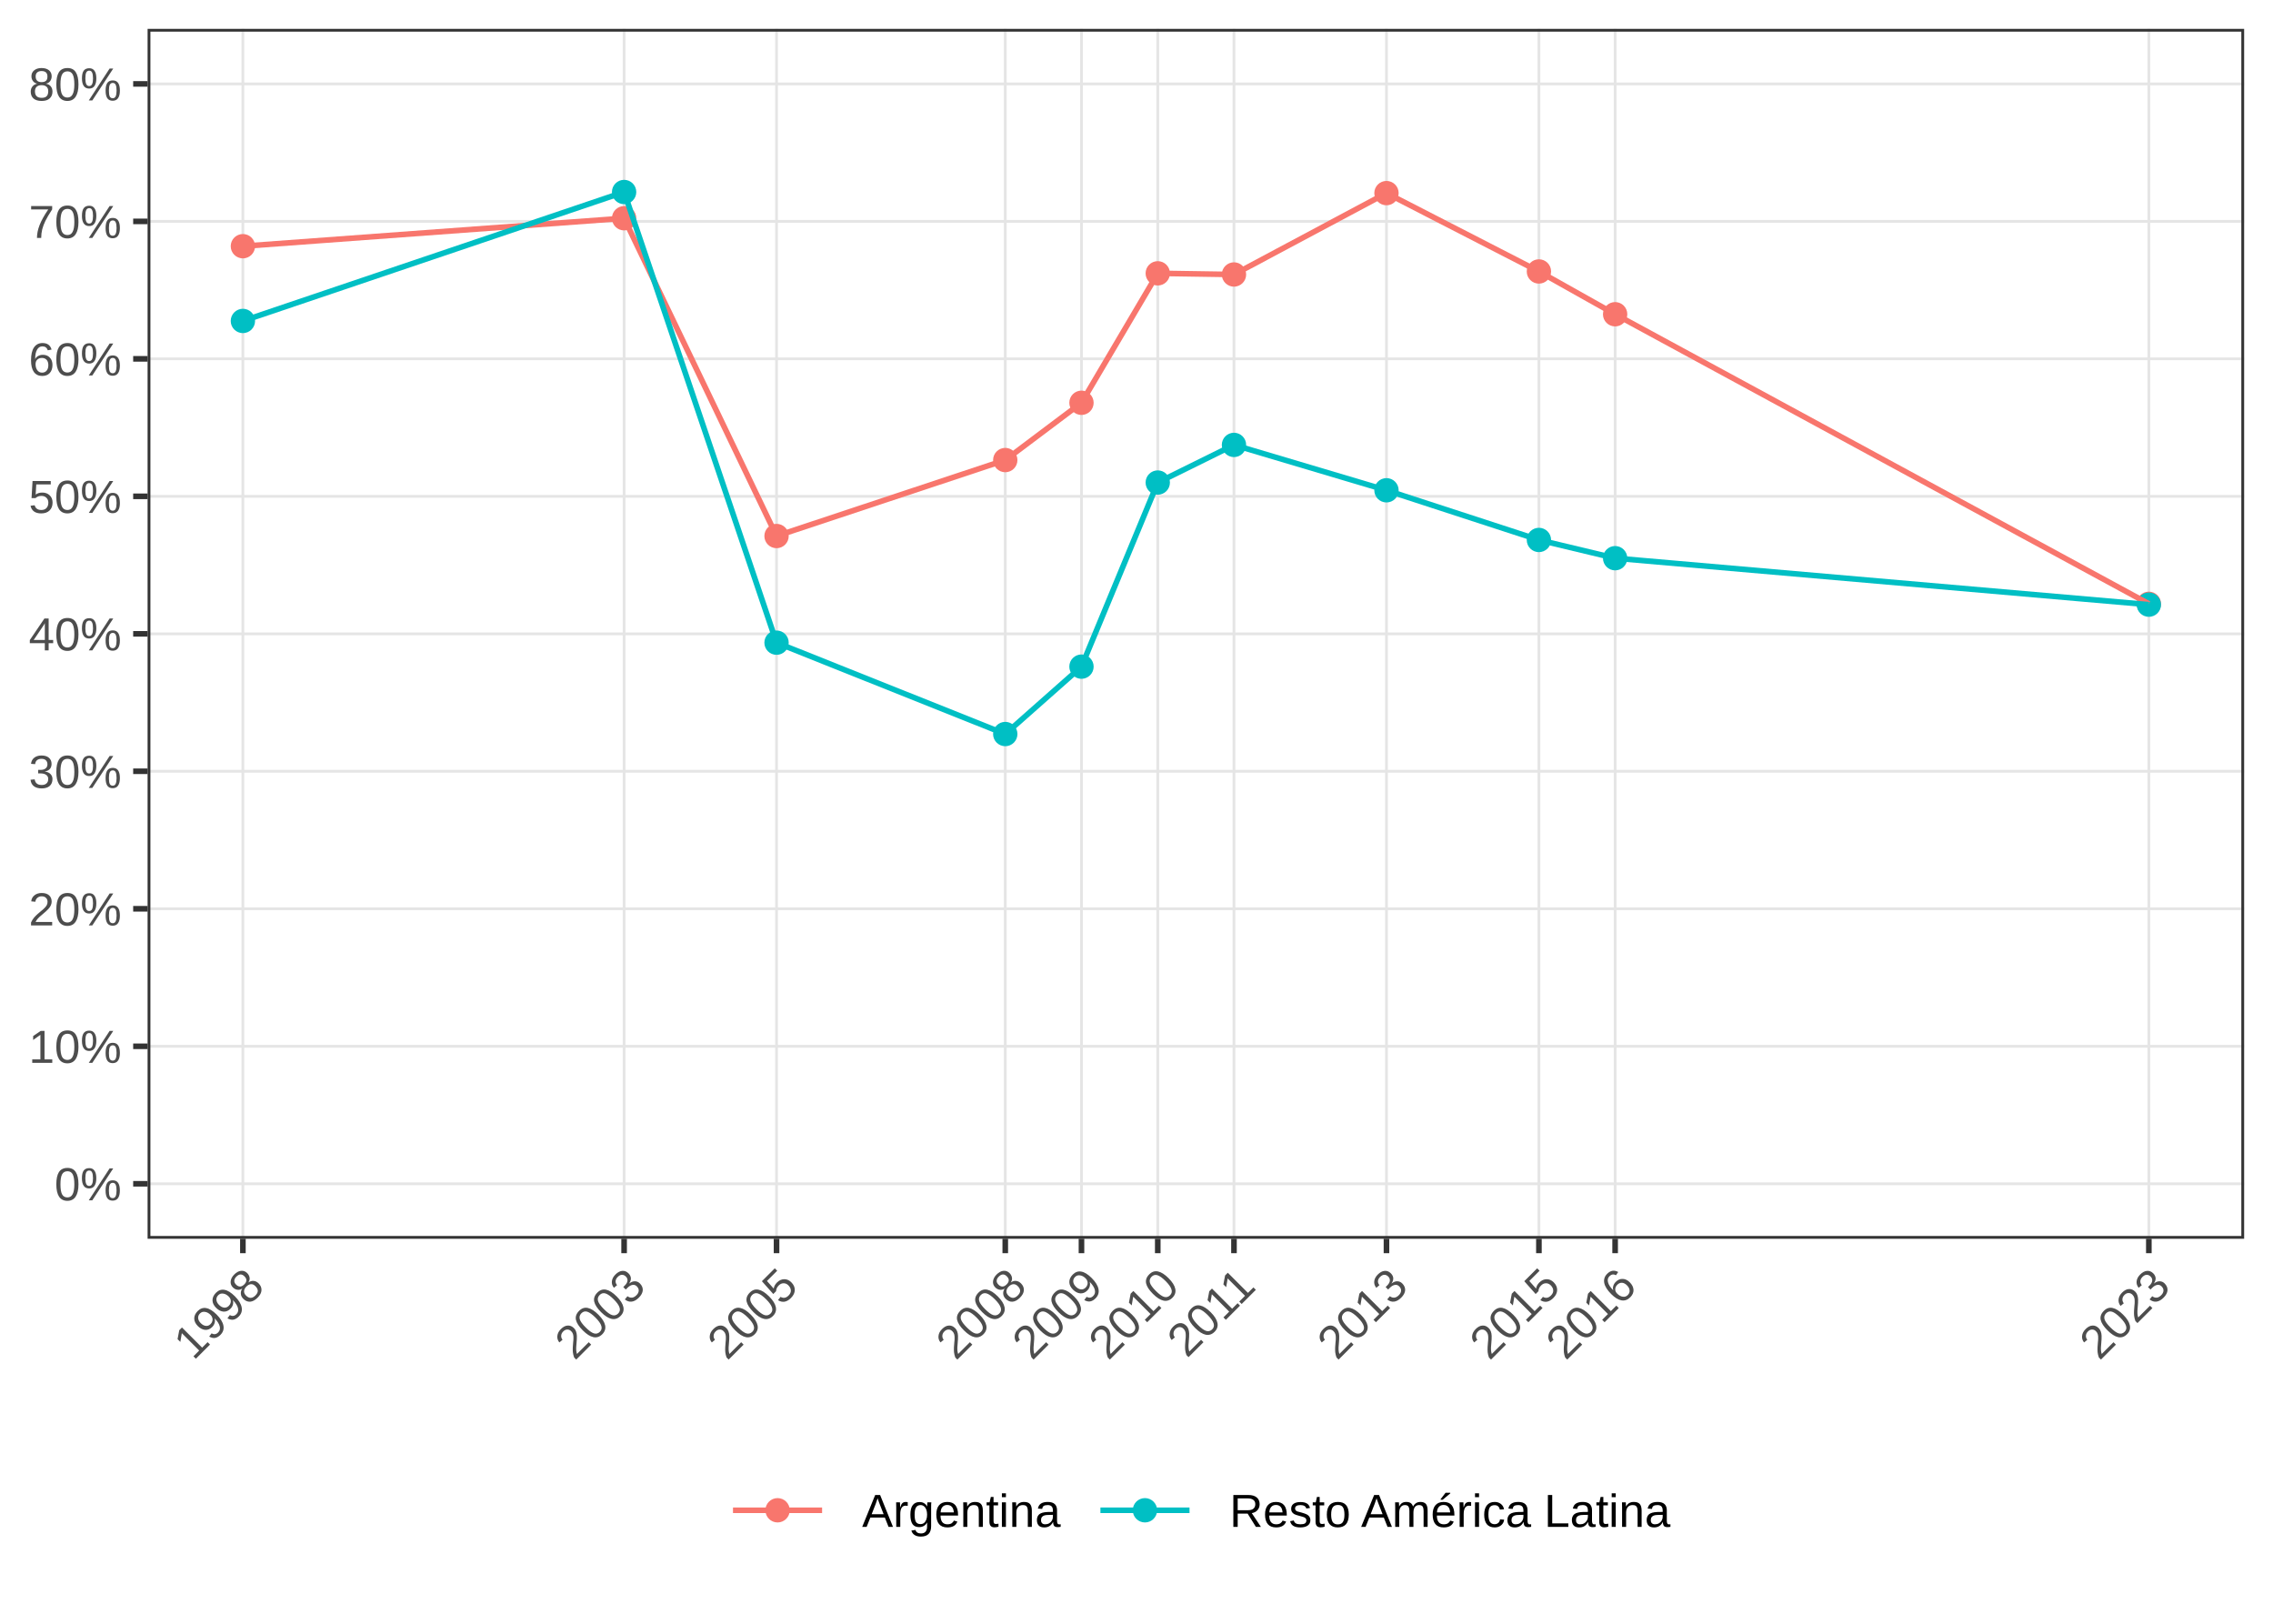
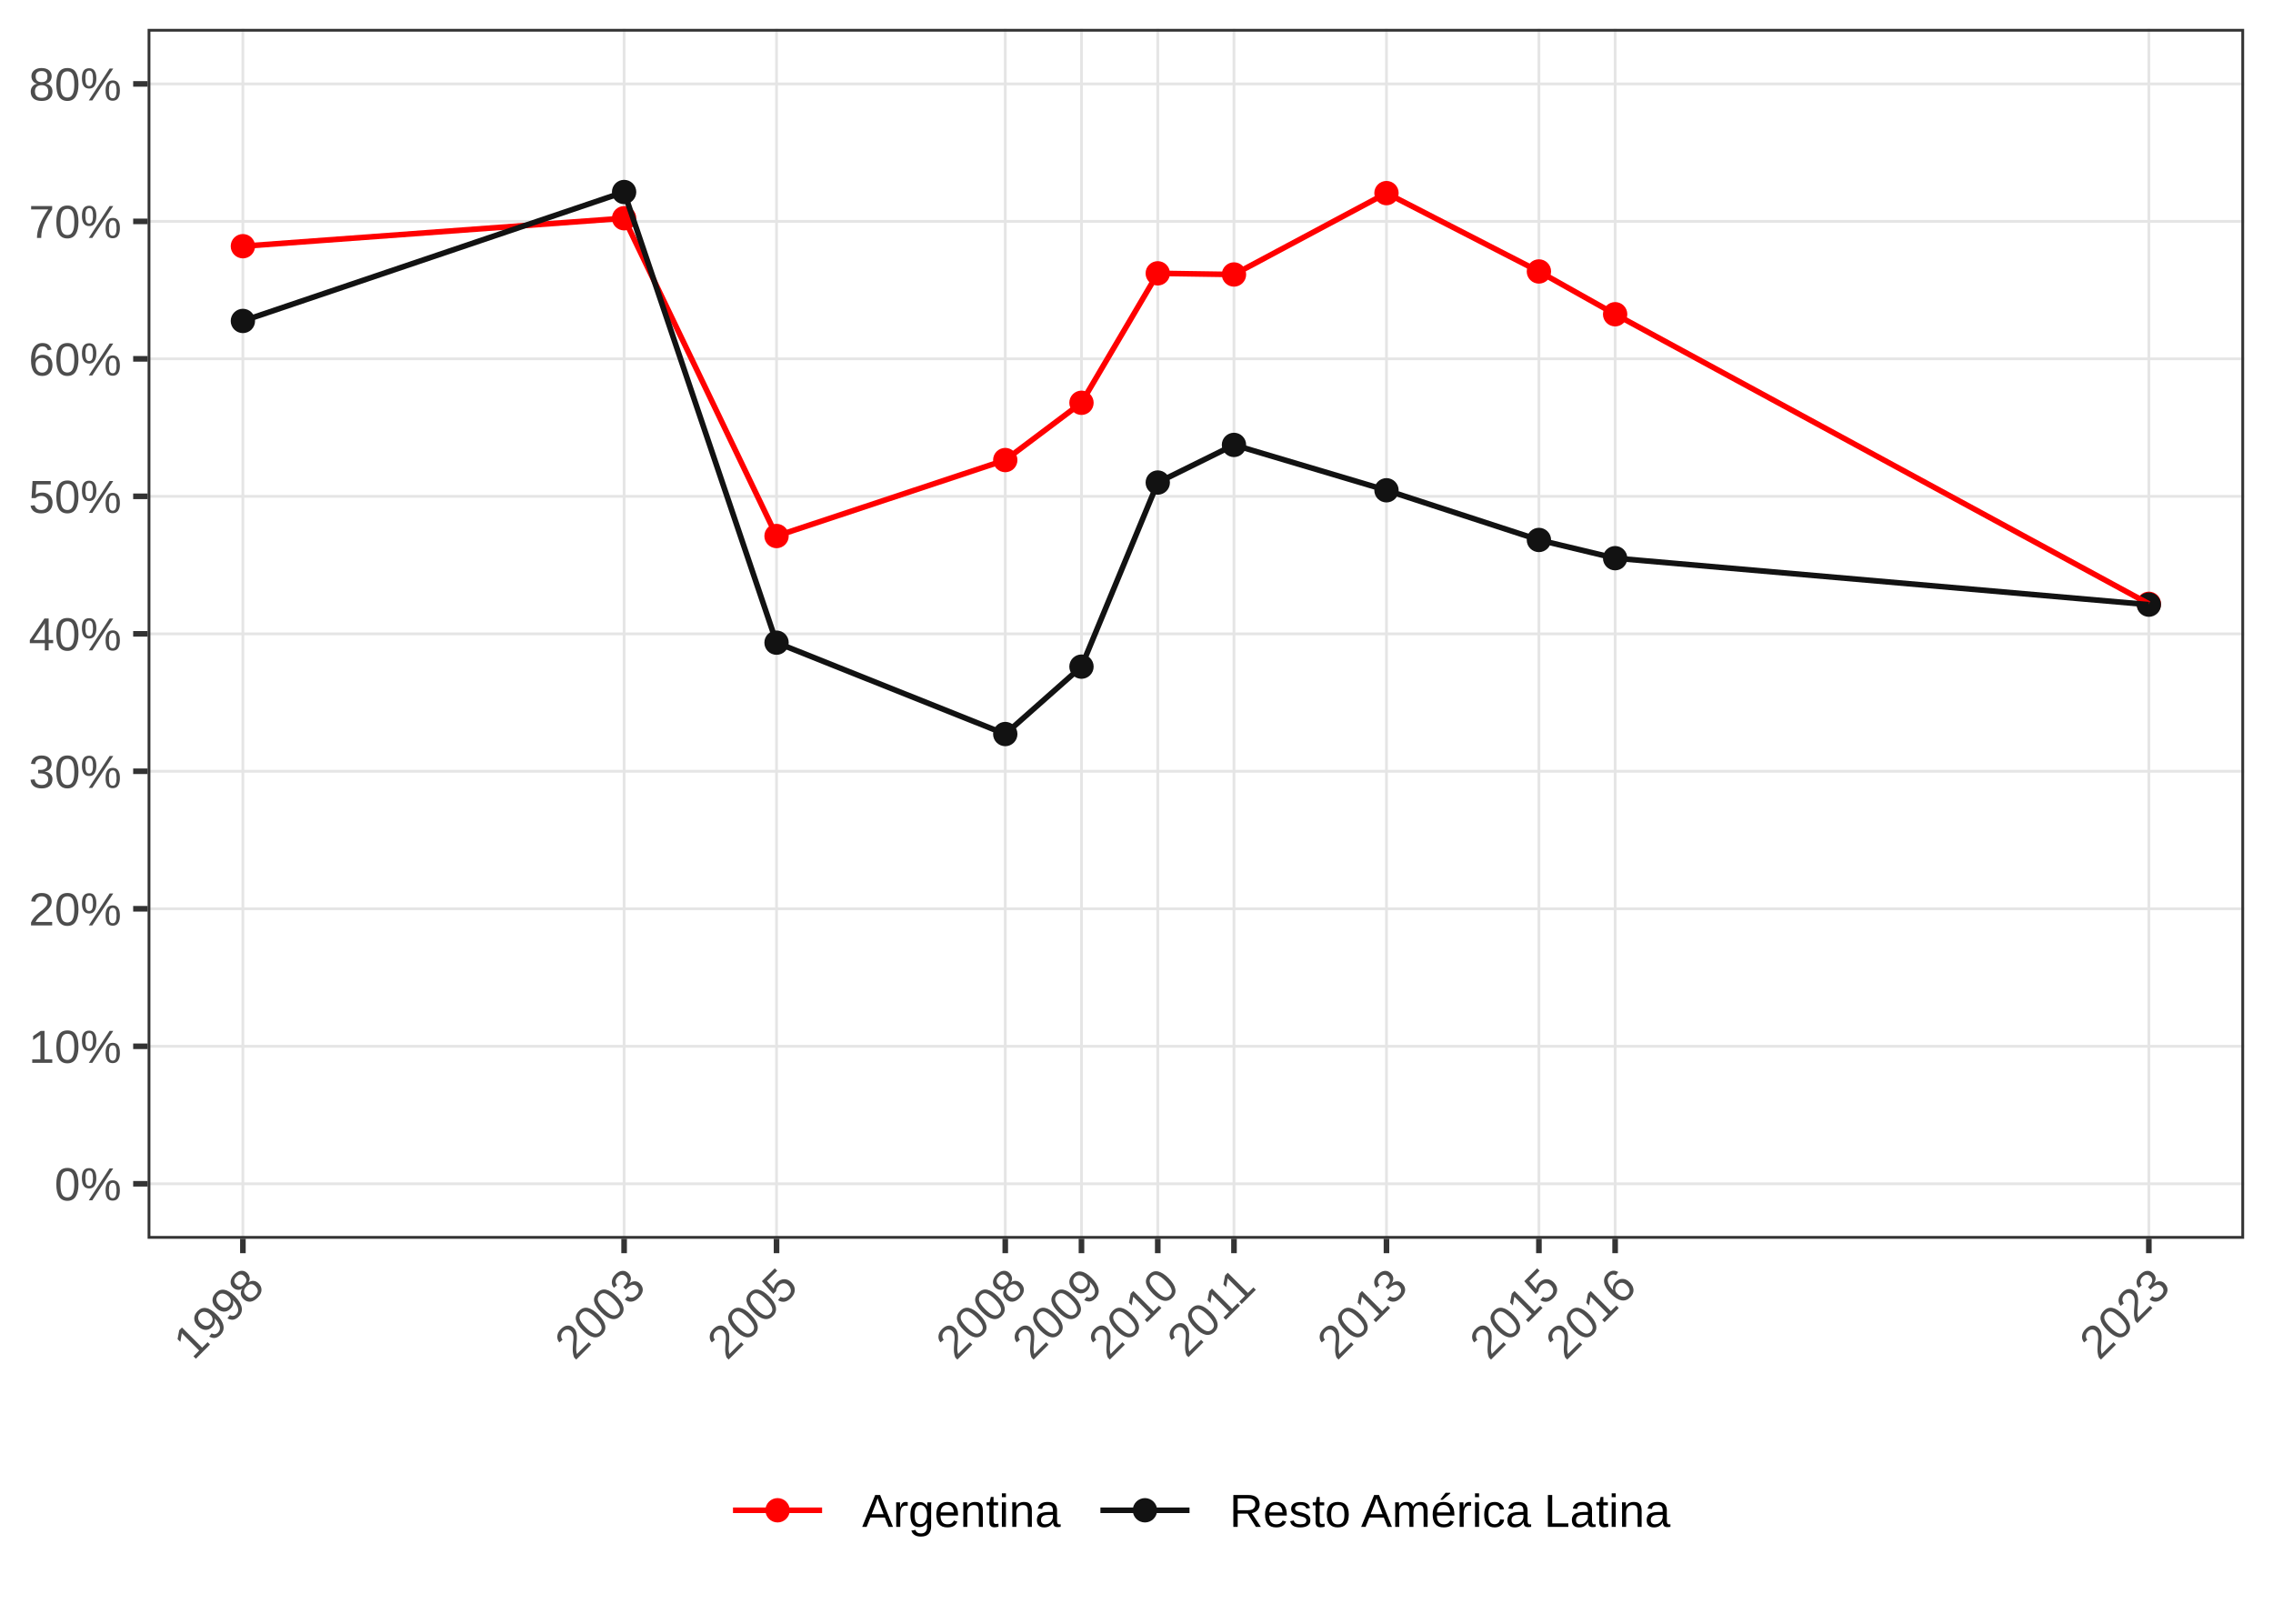
<svg xmlns="http://www.w3.org/2000/svg" width="352.80pt" height="252.00pt" viewBox="0 0 352.80 252.00">
  <g class="svglite">
    <defs>
      <style type="text/css">
    .svglite line, .svglite polyline, .svglite polygon, .svglite path, .svglite rect, .svglite circle {
      fill: none;
      stroke: #000000;
      stroke-linecap: round;
      stroke-linejoin: round;
      stroke-miterlimit: 10.00;
    }
    .svglite text {
      white-space: pre;
    }
    .svglite g.glyphgroup path {
      fill: inherit;
      stroke: none;
    }
  </style>
    </defs>
    <rect width="100%" height="100%" style="stroke: none; fill: #FFFFFF;" />
    <defs>
      <clipPath id="cpMC4wMHwzNTIuODB8MC4wMHwyNTIuMDA=">
        <rect x="0.00" y="0.00" width="352.80" height="252.00" />
      </clipPath>
    </defs>
    <g clip-path="url(#cpMC4wMHwzNTIuODB8MC4wMHwyNTIuMDA=)">
      <rect x="0.00" y="0.00" width="352.80" height="252.00" style="stroke-width: 0.87; stroke: #FFFFFF; fill: #FFFFFF;" />
    </g>
    <defs>
      <clipPath id="cpMjIuOTF8MzQ4LjMyfDQuNDh8MTkyLjI1">
        <rect x="22.91" y="4.48" width="325.41" height="187.77" />
      </clipPath>
    </defs>
    <g clip-path="url(#cpMjIuOTF8MzQ4LjMyfDQuNDh8MTkyLjI1)">
      <rect x="22.91" y="4.48" width="325.41" height="187.77" style="stroke-width: 0.87; stroke: none; fill: #FFFFFF;" />
      <polyline points="22.91,183.72 348.32,183.72 " style="stroke-width: 0.43; stroke: #E5E5E5; stroke-linecap: butt;" />
      <polyline points="22.91,162.38 348.32,162.38 " style="stroke-width: 0.43; stroke: #E5E5E5; stroke-linecap: butt;" />
      <polyline points="22.91,141.04 348.32,141.04 " style="stroke-width: 0.43; stroke: #E5E5E5; stroke-linecap: butt;" />
      <polyline points="22.91,119.70 348.32,119.70 " style="stroke-width: 0.43; stroke: #E5E5E5; stroke-linecap: butt;" />
      <polyline points="22.91,98.37 348.32,98.37 " style="stroke-width: 0.43; stroke: #E5E5E5; stroke-linecap: butt;" />
      <polyline points="22.91,77.03 348.32,77.03 " style="stroke-width: 0.43; stroke: #E5E5E5; stroke-linecap: butt;" />
      <polyline points="22.91,55.69 348.32,55.69 " style="stroke-width: 0.43; stroke: #E5E5E5; stroke-linecap: butt;" />
      <polyline points="22.91,34.36 348.32,34.36 " style="stroke-width: 0.43; stroke: #E5E5E5; stroke-linecap: butt;" />
      <polyline points="22.91,13.02 348.32,13.02 " style="stroke-width: 0.43; stroke: #E5E5E5; stroke-linecap: butt;" />
      <polyline points="37.70,192.25 37.70,4.48 " style="stroke-width: 0.43; stroke: #E5E5E5; stroke-linecap: butt;" />
      <polyline points="96.87,192.25 96.87,4.48 " style="stroke-width: 0.43; stroke: #E5E5E5; stroke-linecap: butt;" />
      <polyline points="120.53,192.25 120.53,4.48 " style="stroke-width: 0.43; stroke: #E5E5E5; stroke-linecap: butt;" />
      <polyline points="156.03,192.25 156.03,4.48 " style="stroke-width: 0.43; stroke: #E5E5E5; stroke-linecap: butt;" />
      <polyline points="167.86,192.25 167.86,4.48 " style="stroke-width: 0.43; stroke: #E5E5E5; stroke-linecap: butt;" />
      <polyline points="179.70,192.25 179.70,4.48 " style="stroke-width: 0.43; stroke: #E5E5E5; stroke-linecap: butt;" />
      <polyline points="191.53,192.25 191.53,4.48 " style="stroke-width: 0.43; stroke: #E5E5E5; stroke-linecap: butt;" />
      <polyline points="215.20,192.25 215.20,4.48 " style="stroke-width: 0.43; stroke: #E5E5E5; stroke-linecap: butt;" />
      <polyline points="238.86,192.25 238.86,4.48 " style="stroke-width: 0.43; stroke: #E5E5E5; stroke-linecap: butt;" />
      <polyline points="250.69,192.25 250.69,4.48 " style="stroke-width: 0.43; stroke: #E5E5E5; stroke-linecap: butt;" />
      <polyline points="333.53,192.25 333.53,4.48 " style="stroke-width: 0.43; stroke: #E5E5E5; stroke-linecap: butt;" />
-       <circle cx="37.70" cy="38.21" r="1.60" style="stroke-width: 0.58; stroke: #F8766D; fill: #F8766D;" />
-       <circle cx="37.70" cy="49.81" r="1.60" style="stroke-width: 0.58; stroke: #00BFC4; fill: #00BFC4;" />
-       <circle cx="96.87" cy="33.87" r="1.60" style="stroke-width: 0.58; stroke: #F8766D; fill: #F8766D;" />
-       <circle cx="96.87" cy="29.80" r="1.60" style="stroke-width: 0.58; stroke: #00BFC4; fill: #00BFC4;" />
-       <circle cx="120.53" cy="83.19" r="1.60" style="stroke-width: 0.58; stroke: #F8766D; fill: #F8766D;" />
-       <circle cx="120.53" cy="99.74" r="1.60" style="stroke-width: 0.58; stroke: #00BFC4; fill: #00BFC4;" />
-       <circle cx="156.03" cy="71.40" r="1.60" style="stroke-width: 0.58; stroke: #F8766D; fill: #F8766D;" />
-       <circle cx="156.03" cy="113.92" r="1.60" style="stroke-width: 0.58; stroke: #00BFC4; fill: #00BFC4;" />
-       <circle cx="167.86" cy="62.51" r="1.60" style="stroke-width: 0.58; stroke: #F8766D; fill: #F8766D;" />
-       <circle cx="167.86" cy="103.46" r="1.60" style="stroke-width: 0.58; stroke: #00BFC4; fill: #00BFC4;" />
-       <circle cx="179.70" cy="42.42" r="1.60" style="stroke-width: 0.58; stroke: #F8766D; fill: #F8766D;" />
-       <circle cx="179.70" cy="74.89" r="1.60" style="stroke-width: 0.58; stroke: #00BFC4; fill: #00BFC4;" />
-       <circle cx="191.53" cy="42.60" r="1.60" style="stroke-width: 0.58; stroke: #F8766D; fill: #F8766D;" />
-       <circle cx="191.53" cy="69.05" r="1.60" style="stroke-width: 0.58; stroke: #00BFC4; fill: #00BFC4;" />
-       <circle cx="215.20" cy="29.97" r="1.60" style="stroke-width: 0.58; stroke: #F8766D; fill: #F8766D;" />
-       <circle cx="215.20" cy="76.09" r="1.60" style="stroke-width: 0.58; stroke: #00BFC4; fill: #00BFC4;" />
-       <circle cx="238.86" cy="42.13" r="1.60" style="stroke-width: 0.58; stroke: #F8766D; fill: #F8766D;" />
-       <circle cx="238.86" cy="83.80" r="1.60" style="stroke-width: 0.58; stroke: #00BFC4; fill: #00BFC4;" />
-       <circle cx="250.69" cy="48.77" r="1.60" style="stroke-width: 0.58; stroke: #F8766D; fill: #F8766D;" />
-       <circle cx="250.69" cy="86.63" r="1.60" style="stroke-width: 0.58; stroke: #00BFC4; fill: #00BFC4;" />
-       <circle cx="333.53" cy="93.71" r="1.60" style="stroke-width: 0.58; stroke: #F8766D; fill: #F8766D;" />
-       <circle cx="333.53" cy="93.84" r="1.60" style="stroke-width: 0.58; stroke: #00BFC4; fill: #00BFC4;" />
-       <polyline points="37.70,38.21 96.87,33.87 120.53,83.19 156.03,71.40 167.86,62.51 179.70,42.42 191.53,42.60 215.20,29.97 238.86,42.13 250.69,48.77 333.53,93.71 " style="stroke-width: 0.87; stroke: #F8766D; stroke-linecap: butt;" />
-       <polyline points="37.70,49.81 96.87,29.80 120.53,99.74 156.03,113.92 167.86,103.46 179.70,74.89 191.53,69.05 215.20,76.09 238.86,83.80 250.69,86.63 333.53,93.84 " style="stroke-width: 0.87; stroke: #00BFC4; stroke-linecap: butt;" />
+       <circle cx="37.70" cy="38.21" r="1.60" style="stroke-width: 0.58; stroke: #FF0000; fill: #FF0000;" />
+       <circle cx="37.70" cy="49.81" r="1.60" style="stroke-width: 0.58; stroke: #121212; fill: #121212;" />
+       <circle cx="96.87" cy="33.87" r="1.60" style="stroke-width: 0.58; stroke: #FF0000; fill: #FF0000;" />
+       <circle cx="96.87" cy="29.80" r="1.60" style="stroke-width: 0.58; stroke: #121212; fill: #121212;" />
+       <circle cx="120.53" cy="83.19" r="1.60" style="stroke-width: 0.58; stroke: #FF0000; fill: #FF0000;" />
+       <circle cx="120.53" cy="99.74" r="1.60" style="stroke-width: 0.58; stroke: #121212; fill: #121212;" />
+       <circle cx="156.03" cy="71.40" r="1.60" style="stroke-width: 0.58; stroke: #FF0000; fill: #FF0000;" />
+       <circle cx="156.03" cy="113.92" r="1.60" style="stroke-width: 0.58; stroke: #121212; fill: #121212;" />
+       <circle cx="167.86" cy="62.51" r="1.60" style="stroke-width: 0.58; stroke: #FF0000; fill: #FF0000;" />
+       <circle cx="167.86" cy="103.46" r="1.60" style="stroke-width: 0.58; stroke: #121212; fill: #121212;" />
+       <circle cx="179.70" cy="42.42" r="1.60" style="stroke-width: 0.58; stroke: #FF0000; fill: #FF0000;" />
+       <circle cx="179.70" cy="74.89" r="1.60" style="stroke-width: 0.58; stroke: #121212; fill: #121212;" />
+       <circle cx="191.53" cy="42.60" r="1.60" style="stroke-width: 0.58; stroke: #FF0000; fill: #FF0000;" />
+       <circle cx="191.53" cy="69.05" r="1.60" style="stroke-width: 0.58; stroke: #121212; fill: #121212;" />
+       <circle cx="215.20" cy="29.97" r="1.60" style="stroke-width: 0.58; stroke: #FF0000; fill: #FF0000;" />
+       <circle cx="215.20" cy="76.09" r="1.60" style="stroke-width: 0.58; stroke: #121212; fill: #121212;" />
+       <circle cx="238.86" cy="42.13" r="1.60" style="stroke-width: 0.58; stroke: #FF0000; fill: #FF0000;" />
+       <circle cx="238.86" cy="83.80" r="1.60" style="stroke-width: 0.58; stroke: #121212; fill: #121212;" />
+       <circle cx="250.69" cy="48.77" r="1.60" style="stroke-width: 0.58; stroke: #FF0000; fill: #FF0000;" />
+       <circle cx="250.69" cy="86.63" r="1.60" style="stroke-width: 0.58; stroke: #121212; fill: #121212;" />
+       <circle cx="333.53" cy="93.71" r="1.60" style="stroke-width: 0.58; stroke: #FF0000; fill: #FF0000;" />
+       <circle cx="333.53" cy="93.84" r="1.60" style="stroke-width: 0.58; stroke: #121212; fill: #121212;" />
+       <polyline points="37.70,38.21 96.87,33.87 120.53,83.19 156.03,71.40 167.86,62.51 179.70,42.42 191.53,42.60 215.20,29.97 238.86,42.13 250.69,48.77 333.53,93.71 " style="stroke-width: 0.87; stroke: #FF0000; stroke-linecap: butt;" />
+       <polyline points="37.70,49.81 96.87,29.80 120.53,99.74 156.03,113.92 167.86,103.46 179.70,74.89 191.53,69.05 215.20,76.09 238.86,83.80 250.69,86.63 333.53,93.84 " style="stroke-width: 0.87; stroke: #121212; stroke-linecap: butt;" />
      <rect x="22.91" y="4.48" width="325.41" height="187.77" style="stroke-width: 0.87; stroke: #333333;" />
    </g>
    <g clip-path="url(#cpMC4wMHwzNTIuODB8MC4wMHwyNTIuMDA=)">
      <text x="18.87" y="186.29" text-anchor="end" style="font-size: 7.20px;fill: #4D4D4D; font-family: &quot;Arial&quot;;" textLength="10.39px" lengthAdjust="spacingAndGlyphs">0%</text>
      <text x="18.87" y="164.95" text-anchor="end" style="font-size: 7.20px;fill: #4D4D4D; font-family: &quot;Arial&quot;;" textLength="14.39px" lengthAdjust="spacingAndGlyphs">10%</text>
      <text x="18.87" y="143.62" text-anchor="end" style="font-size: 7.20px;fill: #4D4D4D; font-family: &quot;Arial&quot;;" textLength="14.39px" lengthAdjust="spacingAndGlyphs">20%</text>
      <text x="18.87" y="122.28" text-anchor="end" style="font-size: 7.20px;fill: #4D4D4D; font-family: &quot;Arial&quot;;" textLength="14.39px" lengthAdjust="spacingAndGlyphs">30%</text>
      <text x="18.87" y="100.94" text-anchor="end" style="font-size: 7.20px;fill: #4D4D4D; font-family: &quot;Arial&quot;;" textLength="14.39px" lengthAdjust="spacingAndGlyphs">40%</text>
      <text x="18.87" y="79.60" text-anchor="end" style="font-size: 7.20px;fill: #4D4D4D; font-family: &quot;Arial&quot;;" textLength="14.39px" lengthAdjust="spacingAndGlyphs">50%</text>
      <text x="18.87" y="58.27" text-anchor="end" style="font-size: 7.20px;fill: #4D4D4D; font-family: &quot;Arial&quot;;" textLength="14.39px" lengthAdjust="spacingAndGlyphs">60%</text>
      <text x="18.87" y="36.93" text-anchor="end" style="font-size: 7.20px;fill: #4D4D4D; font-family: &quot;Arial&quot;;" textLength="14.39px" lengthAdjust="spacingAndGlyphs">70%</text>
      <text x="18.87" y="15.59" text-anchor="end" style="font-size: 7.20px;fill: #4D4D4D; font-family: &quot;Arial&quot;;" textLength="14.39px" lengthAdjust="spacingAndGlyphs">80%</text>
      <polyline points="20.67,183.72 22.91,183.72 " style="stroke-width: 0.87; stroke: #333333; stroke-linecap: butt;" />
      <polyline points="20.67,162.38 22.91,162.38 " style="stroke-width: 0.87; stroke: #333333; stroke-linecap: butt;" />
      <polyline points="20.67,141.04 22.91,141.04 " style="stroke-width: 0.87; stroke: #333333; stroke-linecap: butt;" />
      <polyline points="20.67,119.70 22.91,119.70 " style="stroke-width: 0.87; stroke: #333333; stroke-linecap: butt;" />
      <polyline points="20.67,98.37 22.91,98.37 " style="stroke-width: 0.87; stroke: #333333; stroke-linecap: butt;" />
      <polyline points="20.67,77.03 22.91,77.03 " style="stroke-width: 0.87; stroke: #333333; stroke-linecap: butt;" />
      <polyline points="20.67,55.69 22.91,55.69 " style="stroke-width: 0.87; stroke: #333333; stroke-linecap: butt;" />
      <polyline points="20.67,34.36 22.91,34.36 " style="stroke-width: 0.87; stroke: #333333; stroke-linecap: butt;" />
      <polyline points="20.67,13.02 22.91,13.02 " style="stroke-width: 0.87; stroke: #333333; stroke-linecap: butt;" />
      <polyline points="37.70,194.49 37.70,192.25 " style="stroke-width: 0.87; stroke: #333333; stroke-linecap: butt;" />
      <polyline points="96.87,194.49 96.87,192.25 " style="stroke-width: 0.87; stroke: #333333; stroke-linecap: butt;" />
      <polyline points="120.53,194.49 120.53,192.25 " style="stroke-width: 0.87; stroke: #333333; stroke-linecap: butt;" />
      <polyline points="156.03,194.49 156.03,192.25 " style="stroke-width: 0.87; stroke: #333333; stroke-linecap: butt;" />
      <polyline points="167.86,194.49 167.86,192.25 " style="stroke-width: 0.87; stroke: #333333; stroke-linecap: butt;" />
      <polyline points="179.70,194.49 179.70,192.25 " style="stroke-width: 0.87; stroke: #333333; stroke-linecap: butt;" />
      <polyline points="191.53,194.49 191.53,192.25 " style="stroke-width: 0.87; stroke: #333333; stroke-linecap: butt;" />
      <polyline points="215.20,194.49 215.20,192.25 " style="stroke-width: 0.87; stroke: #333333; stroke-linecap: butt;" />
      <polyline points="238.86,194.49 238.86,192.25 " style="stroke-width: 0.87; stroke: #333333; stroke-linecap: butt;" />
      <polyline points="250.69,194.49 250.69,192.25 " style="stroke-width: 0.87; stroke: #333333; stroke-linecap: butt;" />
      <polyline points="333.53,194.49 333.53,192.25 " style="stroke-width: 0.87; stroke: #333333; stroke-linecap: butt;" />
      <text transform="translate(41.34,199.93) rotate(-45)" text-anchor="end" style="font-size: 7.20px;fill: #4D4D4D; font-family: &quot;Arial&quot;;" textLength="16.00px" lengthAdjust="spacingAndGlyphs">1998</text>
      <text transform="translate(100.51,199.93) rotate(-45)" text-anchor="end" style="font-size: 7.20px;fill: #4D4D4D; font-family: &quot;Arial&quot;;" textLength="16.00px" lengthAdjust="spacingAndGlyphs">2003</text>
      <text transform="translate(124.17,199.93) rotate(-45)" text-anchor="end" style="font-size: 7.20px;fill: #4D4D4D; font-family: &quot;Arial&quot;;" textLength="16.00px" lengthAdjust="spacingAndGlyphs">2005</text>
      <text transform="translate(159.67,199.93) rotate(-45)" text-anchor="end" style="font-size: 7.20px;fill: #4D4D4D; font-family: &quot;Arial&quot;;" textLength="16.00px" lengthAdjust="spacingAndGlyphs">2008</text>
      <text transform="translate(171.50,199.93) rotate(-45)" text-anchor="end" style="font-size: 7.20px;fill: #4D4D4D; font-family: &quot;Arial&quot;;" textLength="16.00px" lengthAdjust="spacingAndGlyphs">2009</text>
      <text transform="translate(183.34,199.93) rotate(-45)" text-anchor="end" style="font-size: 7.20px;fill: #4D4D4D; font-family: &quot;Arial&quot;;" textLength="16.00px" lengthAdjust="spacingAndGlyphs">2010</text>
      <text transform="translate(195.17,199.93) rotate(-45)" text-anchor="end" style="font-size: 7.20px;fill: #4D4D4D; font-family: &quot;Arial&quot;;" textLength="15.47px" lengthAdjust="spacingAndGlyphs">2011</text>
      <text transform="translate(218.84,199.93) rotate(-45)" text-anchor="end" style="font-size: 7.20px;fill: #4D4D4D; font-family: &quot;Arial&quot;;" textLength="16.00px" lengthAdjust="spacingAndGlyphs">2013</text>
      <text transform="translate(242.50,199.93) rotate(-45)" text-anchor="end" style="font-size: 7.20px;fill: #4D4D4D; font-family: &quot;Arial&quot;;" textLength="16.00px" lengthAdjust="spacingAndGlyphs">2015</text>
      <text transform="translate(254.33,199.93) rotate(-45)" text-anchor="end" style="font-size: 7.20px;fill: #4D4D4D; font-family: &quot;Arial&quot;;" textLength="16.00px" lengthAdjust="spacingAndGlyphs">2016</text>
      <text transform="translate(337.17,199.93) rotate(-45)" text-anchor="end" style="font-size: 7.20px;fill: #4D4D4D; font-family: &quot;Arial&quot;;" textLength="16.00px" lengthAdjust="spacingAndGlyphs">2023</text>
      <rect x="107.56" y="221.27" width="156.10" height="26.25" style="stroke-width: 0.87; stroke: none; fill: #FFFFFF;" />
      <rect x="112.05" y="225.75" width="17.28" height="17.28" style="stroke-width: 0.87; stroke: none; fill: #FFFFFF;" />
-       <circle cx="120.69" cy="234.39" r="1.60" style="stroke-width: 0.58; stroke: #F8766D; fill: #F8766D;" />
-       <line x1="113.77" y1="234.39" x2="127.60" y2="234.39" style="stroke-width: 0.87; stroke: #F8766D; stroke-linecap: butt;" />
+       <circle cx="120.69" cy="234.39" r="1.60" style="stroke-width: 0.58; stroke: #FF0000; fill: #FF0000;" />
+       <line x1="113.77" y1="234.39" x2="127.60" y2="234.39" style="stroke-width: 0.87; stroke: #FF0000; stroke-linecap: butt;" />
      <rect x="169.07" y="225.75" width="17.28" height="17.28" style="stroke-width: 0.87; stroke: none; fill: #FFFFFF;" />
-       <circle cx="177.71" cy="234.39" r="1.60" style="stroke-width: 0.58; stroke: #00BFC4; fill: #00BFC4;" />
-       <line x1="170.80" y1="234.39" x2="184.63" y2="234.39" style="stroke-width: 0.87; stroke: #00BFC4; stroke-linecap: butt;" />
+       <circle cx="177.71" cy="234.39" r="1.60" style="stroke-width: 0.58; stroke: #121212; fill: #121212;" />
+       <line x1="170.80" y1="234.39" x2="184.63" y2="234.39" style="stroke-width: 0.87; stroke: #121212; stroke-linecap: butt;" />
      <text x="133.81" y="236.97" style="font-size: 7.20px; font-family: &quot;Arial&quot;;" textLength="30.78px" lengthAdjust="spacingAndGlyphs">Argentina</text>
      <text x="190.84" y="236.97" style="font-size: 7.20px; font-family: &quot;Arial&quot;;" textLength="68.34px" lengthAdjust="spacingAndGlyphs">Resto América Latina</text>
    </g>
  </g>
</svg>
